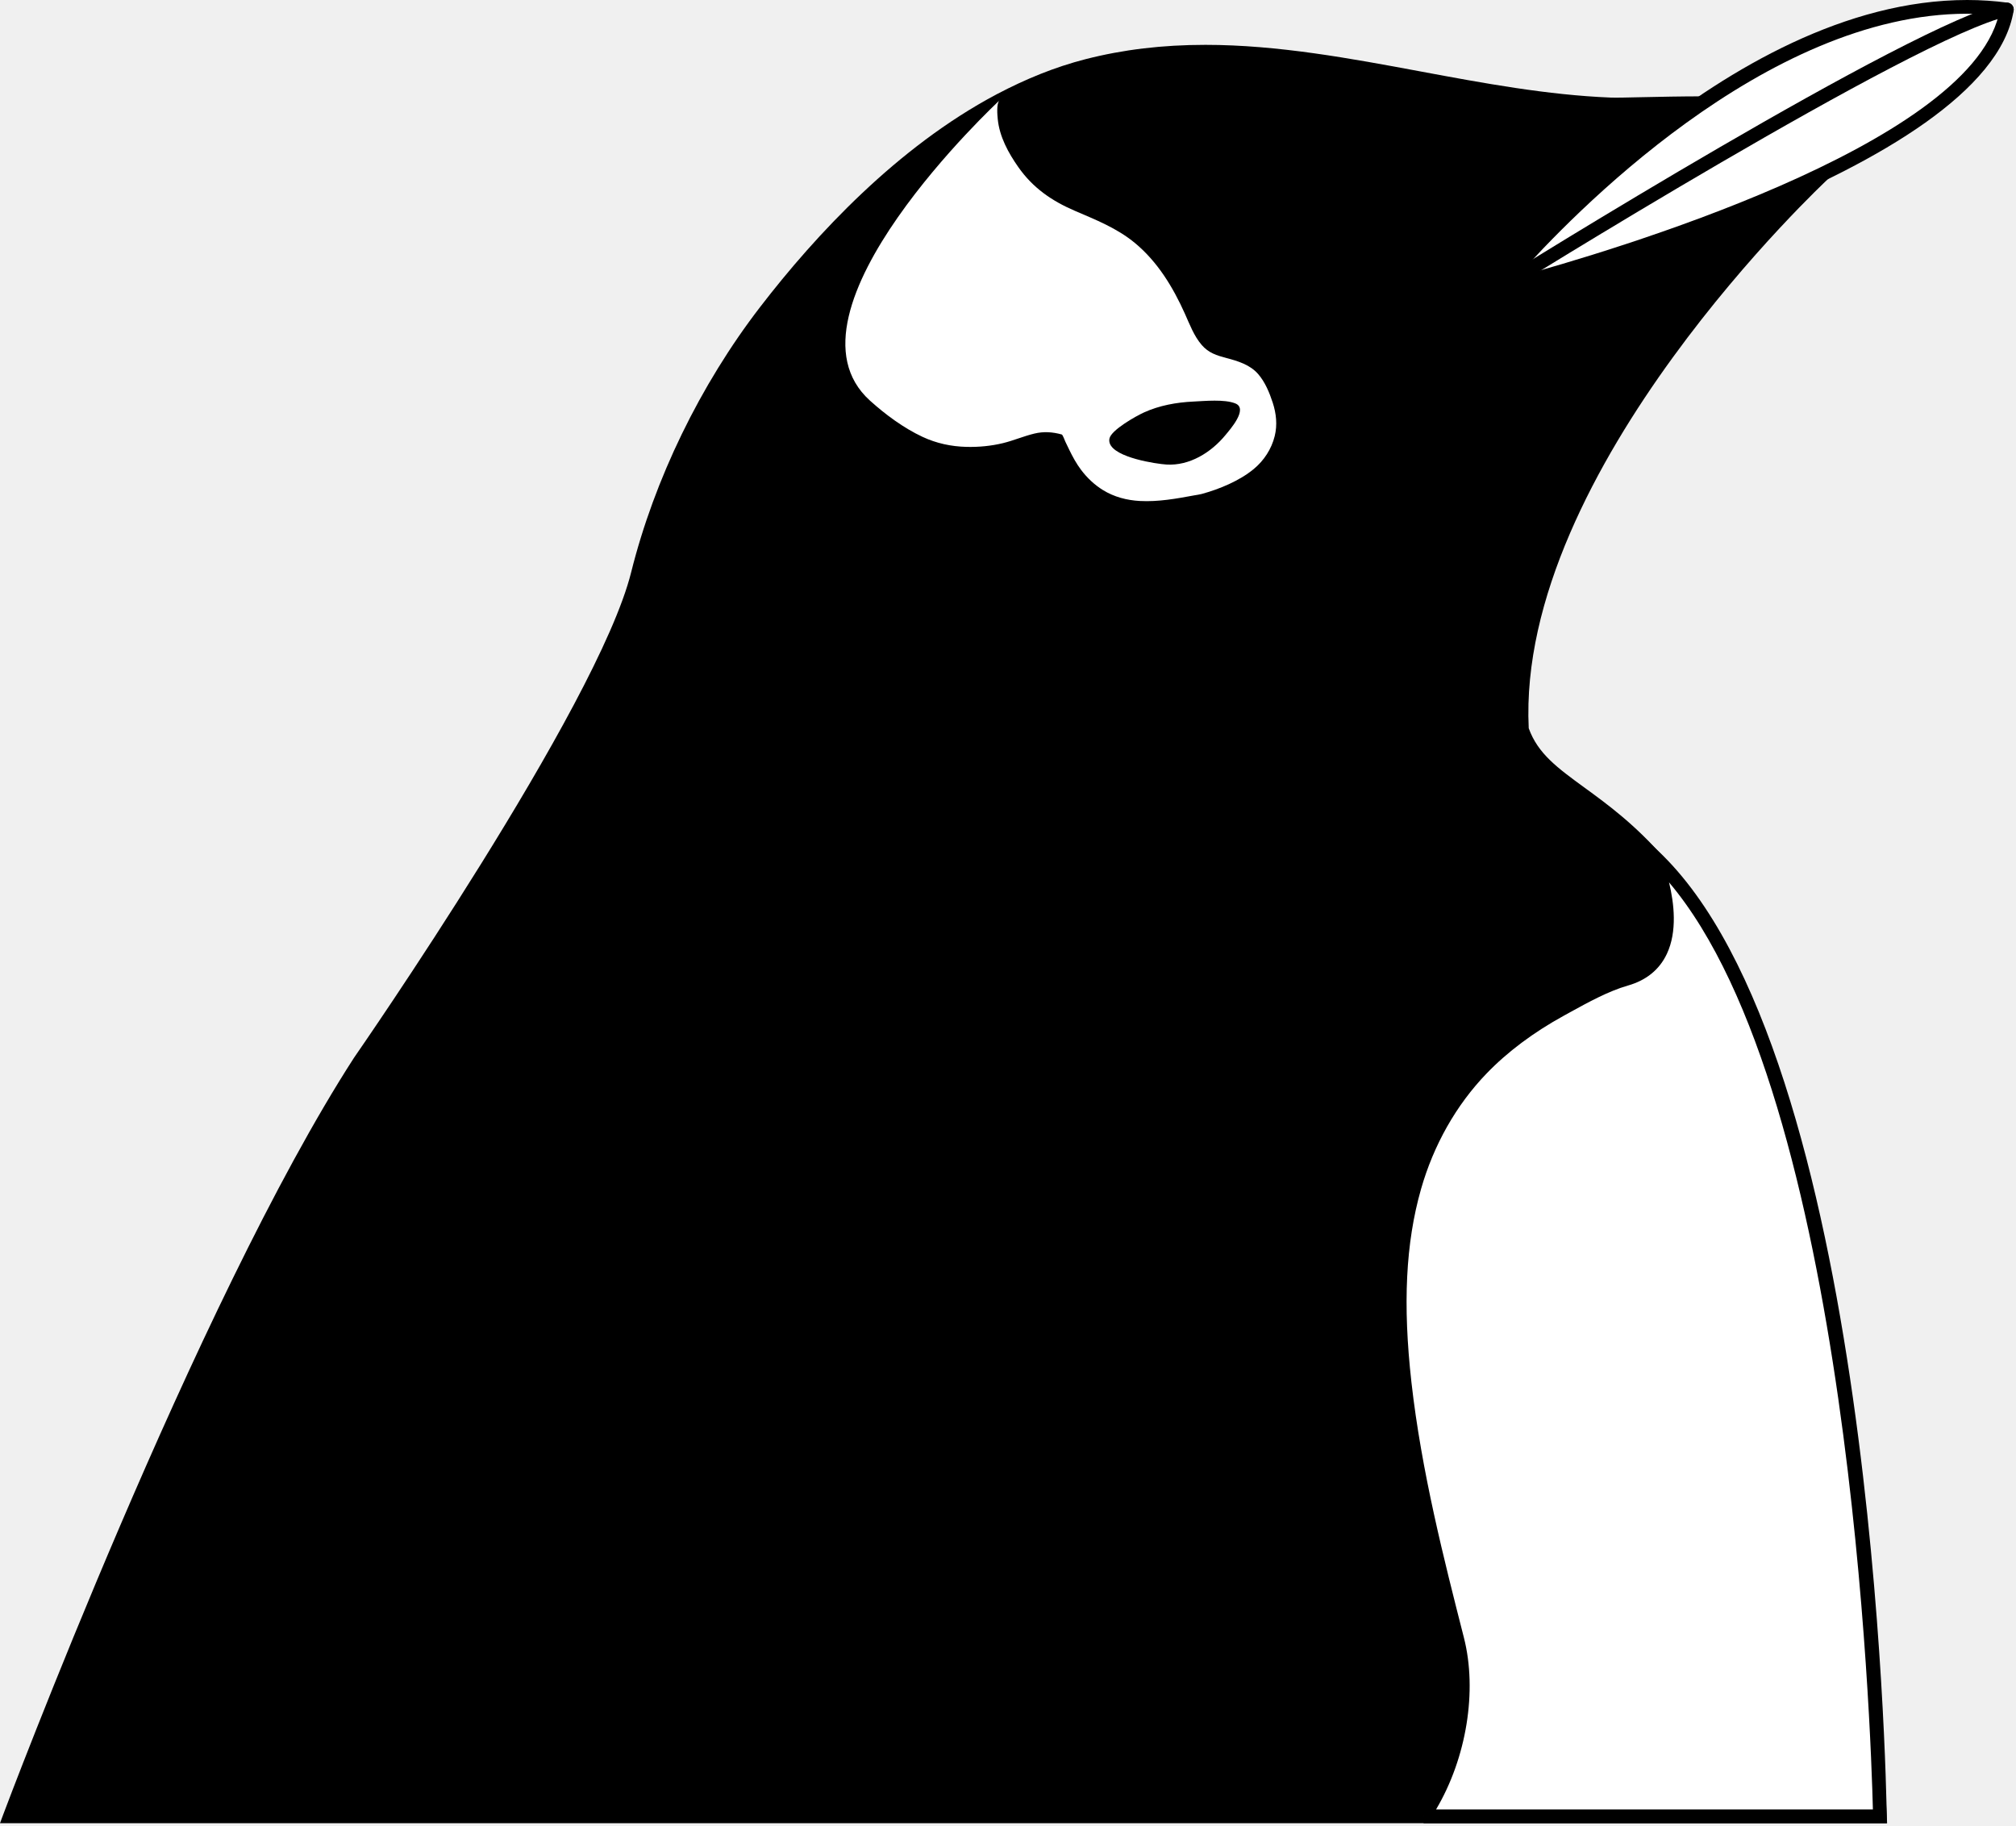
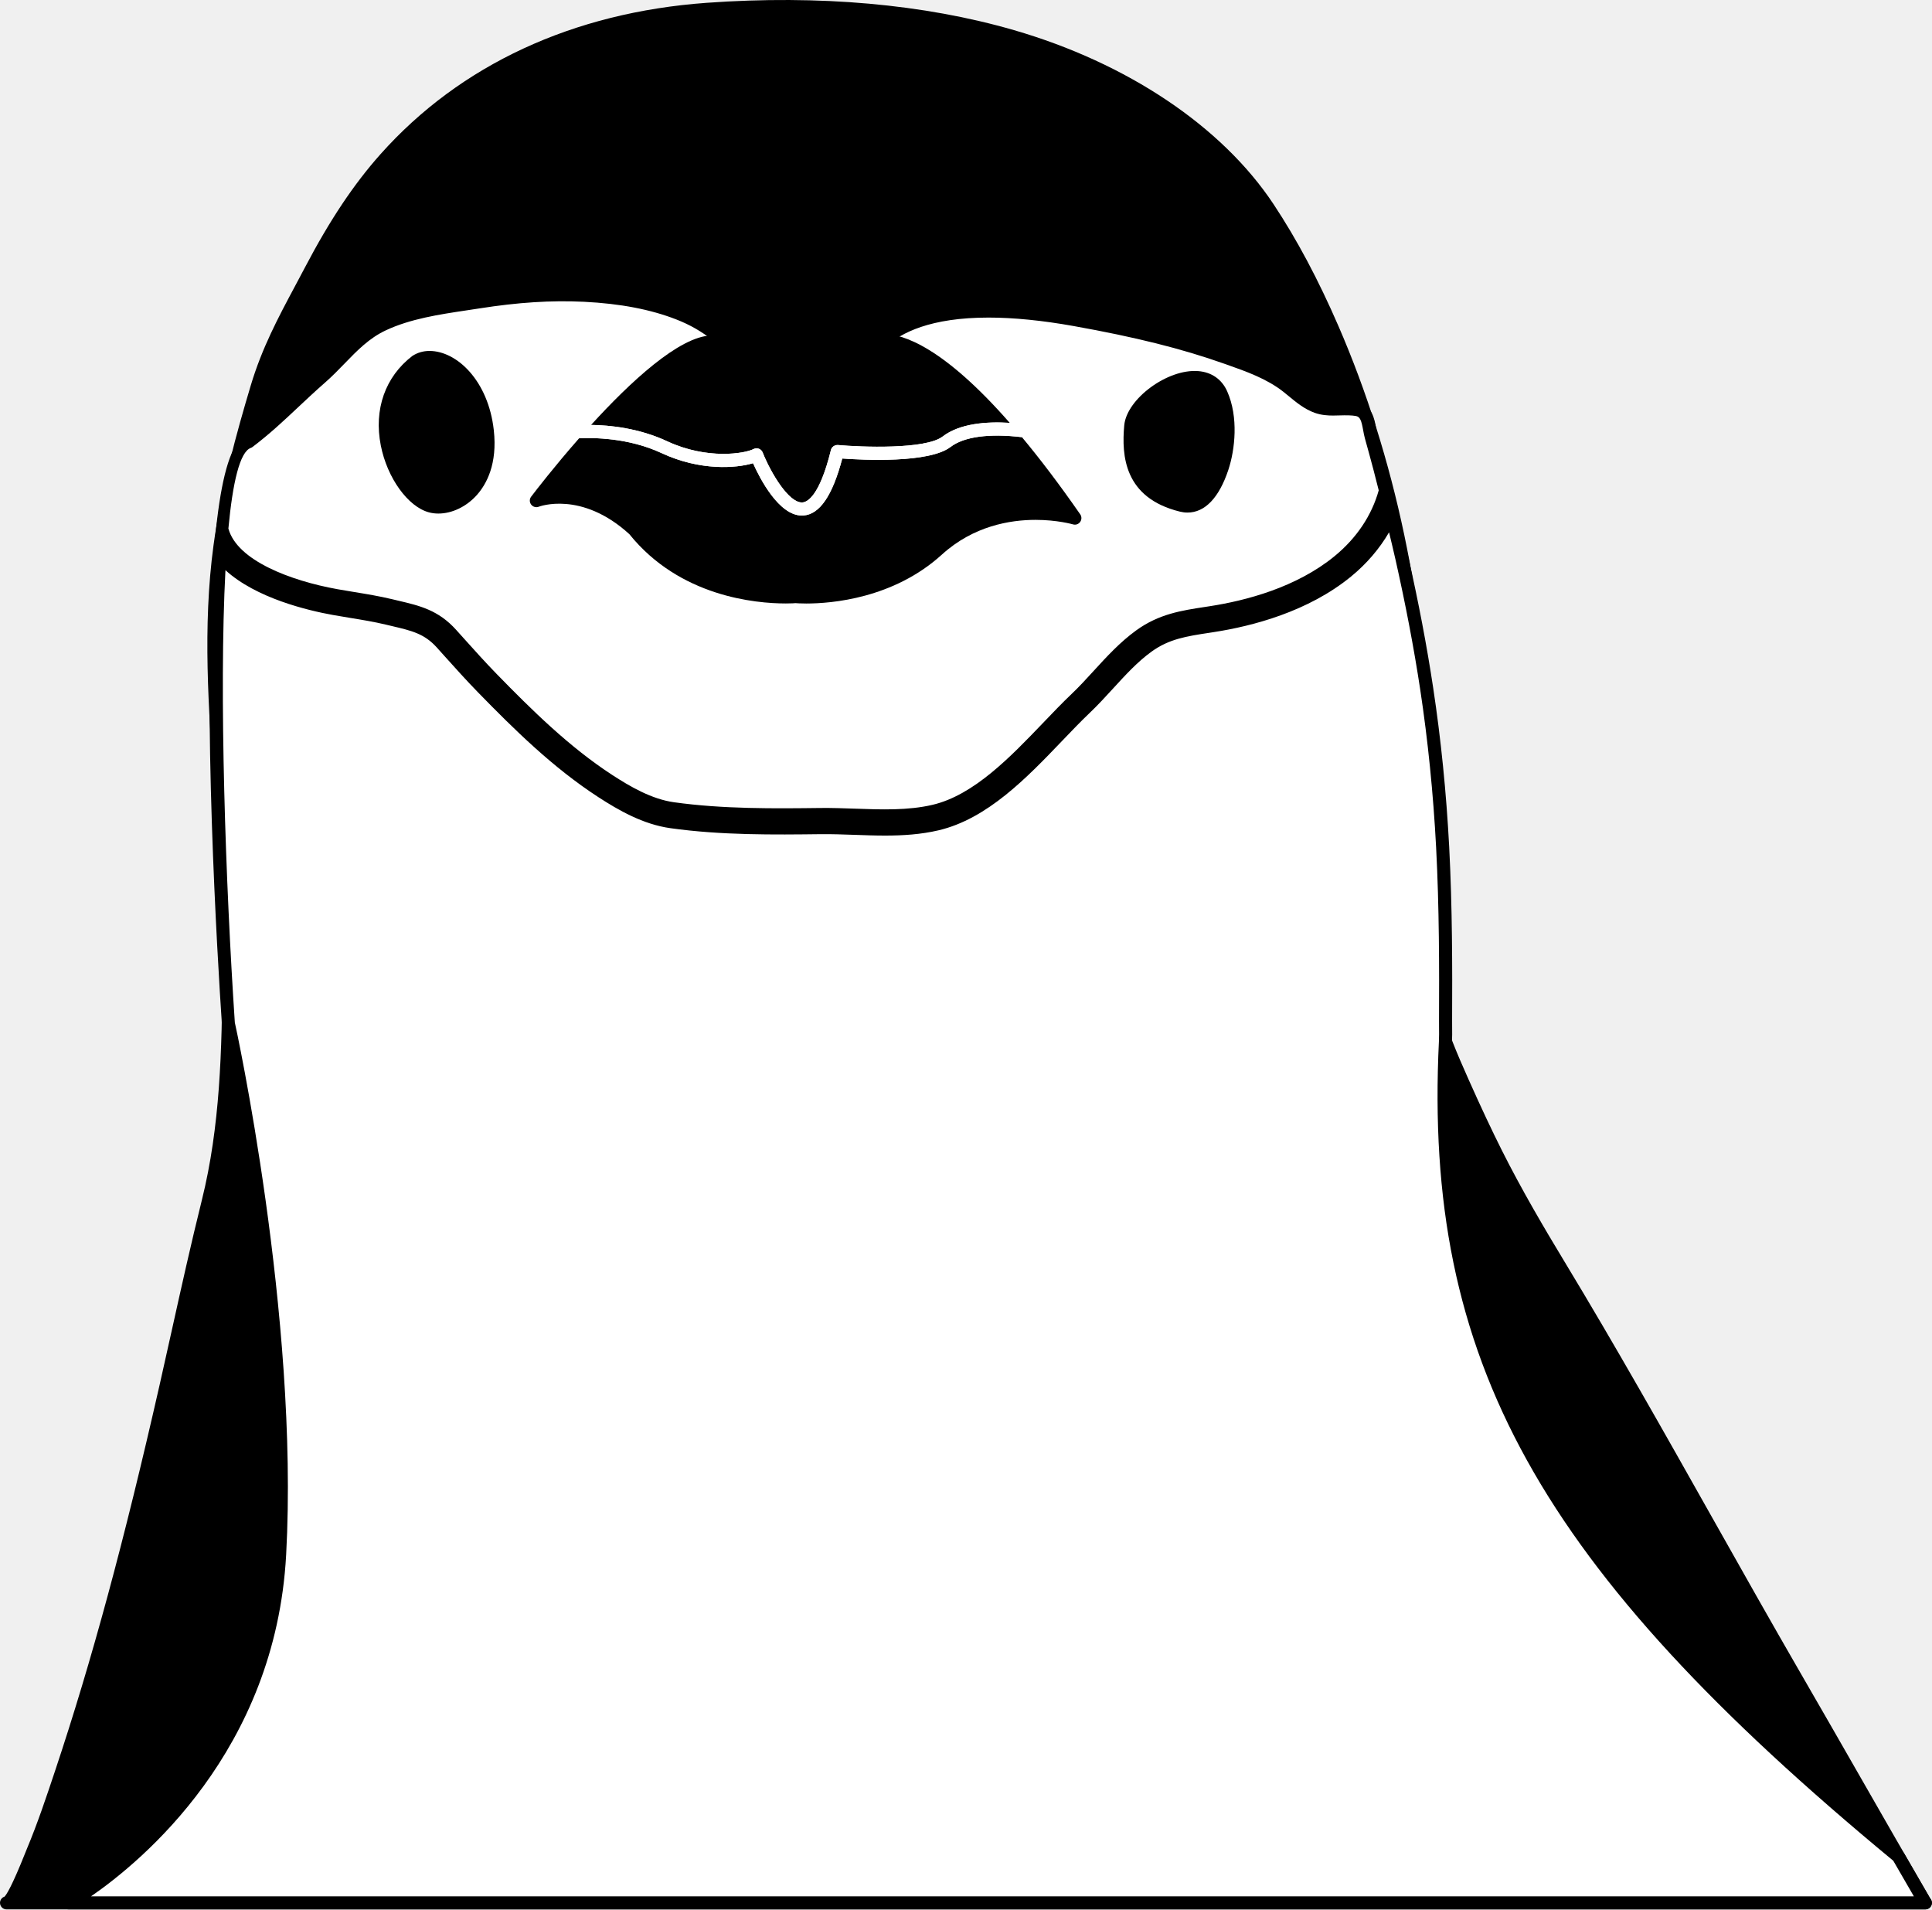
- <svg xmlns="http://www.w3.org/2000/svg" version="1.1" id="레이어_1" x="0px" y="0px" width="246.67px" height="223.293px" viewBox="0 0 246.67 223.293" enable-background="new 0 0 246.67 223.293" xml:space="preserve">
+ <svg xmlns="http://www.w3.org/2000/svg" version="1.1" id="레이어_1" x="0px" y="0px" width="147.687px" height="145.928px" viewBox="0 0 147.687 145.928" enable-background="new 0 0 147.687 145.928" xml:space="preserve">
  <g>
+     <path d="M147.6,145.176c-1.813-3.116-3.605-6.245-5.398-9.374c-1.488-2.599-2.978-5.196-4.478-7.787   c-2.303-3.979-4.6-8.057-6.821-11.999c-3.645-6.47-7.413-13.159-11.321-19.615c-1.507-2.49-3.253-5.447-4.784-8.501   c-0.785-1.565-1.589-3.277-2.531-5.388c-1.832-4.102-3.005-7.117-2.644-11.478c0.235-2.83,0.065-5.754-0.1-8.582   c-0.082-1.404-0.167-2.856-0.198-4.261c-0.265-11.803-2.686-23.3-7.001-33.248c-1.556-3.586-3.186-6.646-4.982-9.354   C93.401,9.657,86.174,4.814,77.511,2.303C70.624,0.307,62.614-0.4,54.021,0.215C43.8,0.952,35.179,4.95,29.09,11.779   c-2.046,2.294-3.884,5.048-5.782,8.666c-0.25,0.476-0.498,0.94-0.743,1.399c-1.306,2.442-2.539,4.75-3.397,7.618   c-1.078,3.601-2.26,7.868-2.848,12.225c-0.838,6.201-0.382,12.511,0.059,18.613l0.067,0.935c0.299,4.167,0.572,8.63,0.553,13.023   c-0.027,5.991-0.169,11.836-1.571,17.471c-0.814,3.271-1.556,6.609-2.272,9.838c-0.313,1.413-0.627,2.826-0.947,4.239   c-2.729,12.025-5.191,21.119-8.006,29.555c-0.657,1.969-1.337,4.005-2.148,5.939l-0.114,0.283c-1.028,2.58-1.443,3.214-1.593,3.368   C0.146,145.016,0,145.205,0,145.427c0,0.276,0.224,0.5,0.5,0.5h146.667c0.179,0,0.344-0.096,0.434-0.251   C147.689,145.521,147.689,145.331,147.6,145.176z" />
+     <path fill="#FFFFFF" d="M19.001,33.762c2.063-1.563,3.556-3.188,5.506-4.889c1.62-1.412,2.765-3.134,4.762-4.073   c2.247-1.058,4.877-1.343,7.309-1.725c2.675-0.42,5.386-0.646,8.093-0.511c2.454,0.122,4.933,0.491,7.231,1.392   c2.221,0.869,3.893,2.291,5.282,4.212c0.159,0.221,0.353,0.444,0.483,0.683h8.167c0,0,0.497-7.257,16.332-4.424   c3.914,0.7,7.82,1.566,11.574,2.895c1.631,0.577,3.291,1.141,4.667,2.225c0.706,0.557,1.388,1.218,2.248,1.53   c1.005,0.365,2.05,0.036,3.078,0.225c0.93,0.171,0.865,1.286,1.082,2.062c0.221,0.789,0.437,1.579,0.646,2.371   c0.609,2.291,1.176,4.594,1.697,6.907c0.744,3.303,1.391,6.628,1.898,9.976c0.609,4.02,1.009,8.066,1.222,12.125   c0.23,4.41,0.243,8.827,0.223,13.242c-0.003,0.538,0.018,1.081-0.009,1.618c-1.243,25.45,9.257,41.325,34.621,62.278l2.053,3.547   H5.25c0,0,15.125-8.25,16.125-26.625s-3.923-40.623-3.923-40.623S14.593,35.347,19.001,33.762z" />
+     <path d="M93.807,29.903c-0.408-0.915-1.193-1.463-2.213-1.541c-2.347-0.189-5.472,2.128-5.654,4.146   c-0.212,2.329-0.001,5.548,4.254,6.593c0.196,0.048,0.392,0.072,0.582,0.072c0.001,0,0,0,0.001,0c1.33,0,2.408-1.126,3.119-3.257   C94.407,34.378,94.69,31.882,93.807,29.903z" />
+     <path d="M37.747,32.873c-0.421-3.788-2.83-6.052-4.916-6.052c-0.468,0-0.905,0.122-1.302,0.376c-2.081,1.59-2.963,4.085-2.42,6.848   c0.489,2.48,2.069,4.678,3.677,5.111c0.226,0.062,0.469,0.093,0.722,0.093c1.049,0,2.147-0.527,2.938-1.411   C37.197,36.998,38.034,35.455,37.747,32.873z" />
    <g>
-       <path d="M230.856,222.162c-4.877-102.425-25.759-117.634-36.976-125.804c-3.313-2.413-5.717-4.163-6.831-7.267    c-1.537-31.666,36.356-66.951,36.74-67.304l0.602-0.554l-7.249-8.301c-0.394-0.679-1.578-1.146-8.889-1.146    c-2.506,0-5.158,0.056-7.288,0.102c-1.843,0.041-3.301,0.076-3.895,0.048c-7.761-0.31-15.618-1.773-23.215-3.187    c-8.611-1.604-17.518-3.262-26.361-3.262c-5.266,0-10.067,0.574-14.678,1.754c-3.744,0.959-7.335,2.436-10.77,4.243    c-0.061,0.02-0.115,0.058-0.17,0.09c-12.06,6.402-22.058,17.127-28.883,26.001c-7.316,9.51-12.917,21.032-15.77,32.445    c-4.113,16.452-33.583,58.912-33.896,59.363c-19.375,29.98-42.671,91.901-42.904,92.523L0,223.041h230.898L230.856,222.162z" />
-       <path fill="#FFFFFF" d="M122.294,12.283c-0.011,0.01-27.877,25.874-15.845,36.729c1.889,1.704,4.117,3.351,6.427,4.43    c1.691,0.792,3.503,1.181,5.365,1.227c1.5,0.038,3.011-0.104,4.47-0.456c1.307-0.316,2.547-0.859,3.853-1.172    c1.143-0.275,2.221-0.199,3.347,0.111c0.125,0.033,0.375,0.743,0.438,0.873c0.163,0.331,0.319,0.666,0.48,0.999    c0.415,0.854,0.87,1.688,1.442,2.45c0.735,0.978,1.64,1.837,2.683,2.479c1.363,0.843,2.919,1.248,4.51,1.335    c2.242,0.122,4.488-0.285,6.684-0.692c0.292-0.054,0.599-0.087,0.885-0.166c2.171-0.592,4.603-1.599,6.353-3.037    c1.261-1.038,2.189-2.454,2.582-4.042c0.339-1.376,0.192-2.762-0.244-4.097c-0.398-1.217-0.933-2.519-1.782-3.495    c-0.996-1.143-2.473-1.589-3.89-1.963c-1.189-0.313-2.167-0.617-3.013-1.592c-0.945-1.091-1.478-2.53-2.062-3.831    c-1.456-3.24-3.324-6.327-6.084-8.623c-2.229-1.852-4.807-2.849-7.433-3.984c-2.797-1.208-5.083-2.792-6.852-5.308    c-1.227-1.745-2.313-3.725-2.527-5.883C122.035,14.11,121.897,12.652,122.294,12.283z" />
+       <path d="M57.604,34.32c0.126-0.064,0.271-0.073,0.405-0.025c0.133,0.049,0.238,0.152,0.29,0.283    c0.643,1.604,1.985,3.823,2.997,3.823c0.017,0,0.032,0,0.048-0.002c0.364-0.025,1.307-0.467,2.176-4.008    c0.059-0.24,0.292-0.389,0.529-0.379c1.784,0.159,6.7,0.351,8.005-0.647c1.297-0.992,3.305-1.16,5.133-1.047    c-5.048-5.761-8.128-6.801-9.685-6.801c-0.075,0-0.145,0.003-0.209,0.007c-0.327-1.799-1.71-7.544-6.066-7.93    c-5.674,0.076-6.683,6.188-6.857,8.045c-2.454,0.068-6.207,3.569-9.188,6.838c1.416,0.017,3.65,0.236,5.818,1.247    C54.08,35.161,56.959,34.657,57.604,34.32z" />
+       <path d="M82.576,39.309c-1.621-2.332-3.103-4.274-4.455-5.897c-2.494-0.297-4.427-0.042-5.46,0.748    c-1.641,1.254-6.684,0.998-8.275,0.883c-0.751,2.842-1.726,4.268-2.973,4.354c-0.038,0.003-0.076,0.004-0.114,0.004    c-1.76,0-3.21-2.829-3.735-3.999c-1.295,0.391-4.057,0.596-6.986-0.771c-2.56-1.193-5.274-1.187-6.311-1.132    c-1.874,2.132-3.304,3.985-3.664,4.459c-0.137,0.179-0.136,0.425,0,0.604c0.136,0.18,0.377,0.246,0.583,0.164    c0.015-0.006,3.255-1.25,6.925,2.099c3.847,4.779,9.646,5.295,11.961,5.295c0.442,0,0.722-0.02,0.731-0.025    c0.07,0.006,0.37,0.029,0.844,0.029c1.877-0.001,6.642-0.365,10.356-3.742c2.411-2.191,5.221-2.651,7.153-2.651    c1.674,0,2.856,0.342,2.868,0.345c0.206,0.062,0.423-0.015,0.547-0.188C82.695,39.714,82.697,39.483,82.576,39.309z" />
+       <path fill="#FFFFFF" d="M50.577,34.63c2.93,1.367,5.691,1.162,6.986,0.771c0.525,1.17,1.976,3.999,3.735,3.999    c0.038,0,0.076-0.001,0.114-0.004c1.247-0.087,2.222-1.513,2.973-4.354c1.592,0.115,6.635,0.371,8.275-0.883    c1.033-0.79,2.966-1.045,5.46-0.748c-0.318-0.382-0.63-0.746-0.935-1.094c-1.828-0.113-3.836,0.055-5.133,1.047    c-1.305,0.998-6.221,0.807-8.005,0.647c-0.237-0.01-0.471,0.139-0.529,0.379c-0.869,3.541-1.812,3.982-2.176,4.008    c-0.016,0.002-0.031,0.002-0.048,0.002c-1.012,0-2.354-2.219-2.997-3.823c-0.052-0.131-0.157-0.234-0.29-0.283    c-0.134-0.048-0.279-0.039-0.405,0.025c-0.645,0.337-3.523,0.841-6.604-0.596c-2.168-1.011-4.402-1.23-5.818-1.247    c-0.314,0.345-0.62,0.687-0.914,1.021C45.303,33.444,48.018,33.437,50.577,34.63z" />
    </g>
-     <path d="M135.783,54.224c-0.061-0.182-0.076-0.374-0.033-0.577c0.215-1.046,3.234-2.741,4.216-3.188   c1.881-0.857,3.974-1.236,6.028-1.333c1.433-0.067,3.818-0.31,5.158,0.228c1.62,0.651-0.677,3.222-1.217,3.878   c-1.745,2.122-4.398,3.777-7.223,3.596C141.495,56.749,136.384,56.001,135.783,54.224z" />
    <g>
-       <path fill="#FFFFFF" d="M245.551,1.161c-31.277-4.198-62.344,34.216-62.344,34.216S242.403,20.683,245.551,1.161z" />
-       <path d="M183.207,36.217c-0.282,0-0.551-0.143-0.708-0.389c-0.194-0.305-0.171-0.699,0.056-0.979    C183.706,33.426,211.076,0,240.695,0c1.675,0,3.346,0.111,4.968,0.33c0.225,0.03,0.428,0.149,0.563,0.332    c0.134,0.182,0.19,0.41,0.154,0.634c-3.199,19.84-60.531,34.292-62.971,34.897C183.341,36.208,183.274,36.217,183.207,36.217z     M240.695,1.679c-24.676,0-48.554,24.833-55.089,32.196c11.208-3.055,54.899-15.934,58.94-31.989    C243.28,1.748,241.989,1.679,240.695,1.679z" />
-     </g>
-     <path d="M183.207,36.217c-0.279,0-0.553-0.14-0.712-0.395c-0.246-0.394-0.126-0.912,0.267-1.156   c2.08-1.297,51.055-31.804,62.61-34.324c0.458-0.095,0.9,0.187,0.999,0.641c0.1,0.453-0.189,0.9-0.642,0.999   c-11.273,2.46-61.572,33.793-62.079,34.108C183.514,36.176,183.359,36.217,183.207,36.217z" />
-     <g>
-       <path fill="#FFFFFF" d="M202.267,104.662c0,0,5.5,12.582-3.316,15.101c-2.71,0.774-5.515,2.39-7.975,3.737    c-3.554,1.95-6.881,4.33-9.699,7.255c-3.92,4.069-6.671,9.076-8.216,14.497c-2.208,7.75-2.089,16.001-1.197,23.943    c1.194,10.609,3.805,21.018,6.44,31.345c1.699,6.653,0.118,14.794-3.509,20.714c-0.049,0.08-0.499,0.946-0.613,0.946    c0.023,0,55.837,0,55.837,0S228.673,129.445,202.267,104.662z" />
-       <path d="M230.869,223.041h-56.688v-0.839l-0.56-0.607c0.113-0.138,0.289-0.474,0.377-0.636c3.739-6.116,5.079-13.992,3.491-20.209    c-2.448-9.597-5.225-20.473-6.461-31.459c-1.097-9.771-0.708-17.482,1.225-24.267c1.617-5.676,4.528-10.812,8.418-14.85    c2.68-2.782,6.011-5.274,9.9-7.41l0.667-0.367c2.306-1.27,4.921-2.711,7.48-3.44c1.794-0.514,3.008-1.486,3.709-2.977    c1.981-4.197-0.902-10.914-0.932-10.981l-1.63-3.739l2.973,2.791c26.364,24.742,27.961,114.336,28.017,118.139L230.869,223.041z     M175.71,221.361h53.45c-0.222-9.058-2.771-87.246-24.944-113.418c0.625,2.562,1.023,6.014-0.266,8.75    c-0.909,1.928-2.512,3.232-4.769,3.876c-2.378,0.679-4.903,2.071-7.132,3.298l-0.67,0.369c-3.741,2.053-6.937,4.443-9.497,7.101    c-3.702,3.841-6.471,8.733-8.015,14.145c-1.87,6.568-2.242,14.074-1.169,23.621c1.223,10.87,3.983,21.687,6.418,31.229    C180.781,206.853,179.443,215.062,175.71,221.361z" />
+       <path fill="none" d="M25.803,45.032c0.425,0.076,0.851,0.146,1.276,0.216c0.945,0.154,1.923,0.314,2.891,0.547l0.479,0.114    c1.639,0.385,3.053,0.718,4.412,2.221l0.577,0.642c0.822,0.916,1.674,1.863,2.54,2.752c2.661,2.727,5.534,5.567,8.83,7.709    c1.376,0.896,3.011,1.842,4.706,2.08c3.75,0.526,7.72,0.482,11.223,0.439c0.869-0.009,1.761,0.021,2.652,0.053    c1.982,0.071,4.026,0.145,5.896-0.295c3.163-0.742,5.972-3.675,8.45-6.262c0.756-0.79,1.471-1.536,2.186-2.217    c0.574-0.546,1.112-1.134,1.682-1.757c0.991-1.082,2.016-2.201,3.254-3.098c1.729-1.252,3.448-1.514,5.268-1.791l0.351-0.054    c2.735-0.422,6.608-1.426,9.531-3.816c1.686-1.378,2.854-3.12,3.385-5.04c-0.139-0.538-0.271-1.077-0.413-1.612    c-0.209-0.791-0.425-1.578-0.645-2.365c-0.054-0.19-0.092-0.4-0.13-0.612c-0.138-0.768-0.238-1.033-0.562-1.092    c-0.321-0.06-0.763-0.059-1.216-0.045c-0.175,0.005-0.349,0.011-0.522,0.011c-0.389,0-0.901-0.024-1.42-0.213    c-0.769-0.279-1.38-0.782-1.971-1.27c-0.139-0.114-0.277-0.229-0.416-0.338c-1.26-0.992-2.826-1.546-4.342-2.081l-0.183-0.064    c-3.231-1.144-6.776-2.03-11.495-2.874c-2.405-0.431-4.595-0.648-6.508-0.648c-8.819,0-9.234,4.568-9.237,4.614    c-0.019,0.263-0.236,0.466-0.499,0.466h-8.167c-0.183,0-0.351-0.1-0.438-0.26c-0.079-0.145-0.188-0.282-0.291-0.418l-0.159-0.213    c-1.418-1.959-3.025-3.242-5.06-4.038c-1.979-0.775-4.293-1.22-7.073-1.358c-2.515-0.121-5.049,0.044-7.991,0.506l-0.977,0.148    c-2.12,0.318-4.313,0.647-6.196,1.534c-1.266,0.596-2.177,1.536-3.141,2.531c-0.474,0.488-0.963,0.994-1.506,1.467    c-0.719,0.628-1.376,1.245-2.023,1.853c-1.127,1.06-2.191,2.06-3.509,3.058c-0.04,0.03-0.085,0.055-0.133,0.072    c-0.834,0.3-1.381,2.623-1.713,6.171c0.002,0.006,0.006,0.009,0.008,0.015C18.138,42.838,22.213,44.388,25.803,45.032z" />
+       <path fill="none" d="M103.272,44.064c-3.271,2.675-7.511,3.784-10.492,4.244l-0.354,0.055c-1.71,0.26-3.06,0.466-4.397,1.434    c-1.072,0.776-1.984,1.773-2.95,2.828c-0.567,0.62-1.154,1.261-1.778,1.855c-0.682,0.648-1.381,1.378-2.12,2.15    c-2.671,2.788-5.697,5.948-9.438,6.826c-1.354,0.317-2.728,0.402-4.091,0.402c-0.783,0-1.563-0.028-2.334-0.056    c-0.86-0.03-1.716-0.059-2.558-0.052c-3.573,0.043-7.623,0.09-11.524-0.459c-2.082-0.293-3.958-1.369-5.518-2.384    c-3.468-2.253-6.433-5.183-9.172-7.989c-0.896-0.918-1.76-1.881-2.597-2.812l-0.573-0.638c-0.94-1.04-1.913-1.269-3.385-1.615    l-0.49-0.116c-0.896-0.215-1.795-0.362-2.746-0.518C26.32,47.15,25.884,47.079,25.449,47c-1.943-0.349-5.875-1.287-8.215-3.424    c-0.498,9.436,0.015,24.054,0.717,34.569c0.038,0.148,4.915,22.451,3.923,40.684c-0.815,14.996-11.039,23.427-14.912,26.098H146.3    l-1.573-2.719c-27.157-22.448-35.923-38.261-34.732-62.631c0.017-0.349,0.014-0.7,0.01-1.051l-0.002-0.546    c0.019-3.983,0.019-8.618-0.222-13.213c-0.216-4.109-0.625-8.173-1.217-12.076c-0.482-3.18-1.102-6.432-1.892-9.94    c-0.155-0.688-0.324-1.381-0.488-2.072C105.45,41.936,104.474,43.082,103.272,44.064z" />
+       <path d="M147.539,145.073l-1.992-3.442c-0.029-0.052-0.068-0.098-0.114-0.136c-26.923-22.24-35.613-37.852-34.44-61.868    c0.019-0.368,0.016-0.738,0.012-1.108l-0.002-0.532c0.019-3.997,0.019-8.649-0.224-13.271c-0.217-4.142-0.63-8.238-1.227-12.174    c-0.485-3.203-1.108-6.478-1.905-10.011c-0.243-1.081-0.501-2.17-0.768-3.26c-0.211-0.861-0.433-1.72-0.656-2.579    c-0.094-0.362-0.182-0.726-0.277-1.086c-0.211-0.794-0.427-1.587-0.648-2.378c-0.045-0.161-0.076-0.34-0.108-0.52    c-0.129-0.72-0.306-1.704-1.365-1.899c-0.398-0.074-0.904-0.075-1.429-0.061c-0.163,0.006-0.327,0.011-0.49,0.011    c-0.462,0-0.784-0.046-1.078-0.152c-0.606-0.221-1.127-0.648-1.677-1.103c-0.145-0.118-0.288-0.236-0.433-0.351    c-1.39-1.095-3.036-1.677-4.628-2.239l-0.182-0.064c-3.285-1.162-6.879-2.061-11.653-2.915c-2.463-0.44-4.712-0.664-6.684-0.664    c-8.166,0-9.822,3.737-10.154,5.08h-7.474c-0.067-0.097-0.139-0.191-0.211-0.285l-0.143-0.19    c-1.515-2.093-3.315-3.527-5.505-4.385c-2.082-0.815-4.499-1.281-7.39-1.425c-2.578-0.13-5.185,0.043-8.194,0.516l-0.971,0.148    c-2.191,0.329-4.457,0.669-6.474,1.618c-1.431,0.673-2.448,1.724-3.434,2.74c-0.459,0.474-0.933,0.963-1.444,1.408    c-0.729,0.637-1.396,1.262-2.051,1.878c-1.093,1.026-2.125,1.997-3.378,2.951c-1.056,0.485-1.733,2.899-2.152,6.373    c-0.107,0.886-0.197,1.84-0.271,2.853c-0.858,11.643,0.296,30.66,0.639,35.736c0.049,0.222,4.896,22.394,3.912,40.487    c-0.973,17.87-15.717,26.132-15.865,26.214c-0.201,0.109-0.302,0.341-0.245,0.563c0.057,0.221,0.256,0.376,0.484,0.376h141.917    c0.007,0.001,0.015,0,0.02,0c0.276,0,0.5-0.224,0.5-0.5C147.687,145.289,147.631,145.164,147.539,145.073z M19.17,34.233    c0.048-0.018,0.093-0.042,0.133-0.072c1.317-0.998,2.382-1.998,3.509-3.058c0.647-0.607,1.305-1.225,2.023-1.853    c0.543-0.473,1.032-0.979,1.506-1.467c0.964-0.995,1.875-1.936,3.141-2.531c1.884-0.887,4.076-1.216,6.196-1.534l0.977-0.148    c2.942-0.462,5.477-0.627,7.991-0.506c2.78,0.139,5.094,0.583,7.073,1.358c2.034,0.796,3.642,2.079,5.06,4.038l0.159,0.213    c0.104,0.136,0.212,0.273,0.291,0.418c0.088,0.16,0.256,0.26,0.438,0.26h8.167c0.263,0,0.48-0.203,0.499-0.466    c0.003-0.046,0.418-4.614,9.237-4.614c1.913,0,4.103,0.218,6.508,0.648c4.719,0.844,8.264,1.73,11.495,2.874l0.183,0.064    c1.516,0.535,3.082,1.089,4.342,2.081c0.139,0.109,0.277,0.224,0.416,0.338c0.591,0.487,1.202,0.99,1.971,1.27    c0.519,0.188,1.031,0.213,1.42,0.213c0.174,0,0.348-0.006,0.522-0.011c0.453-0.014,0.895-0.015,1.216,0.045    c0.323,0.059,0.424,0.324,0.562,1.092c0.038,0.212,0.076,0.422,0.13,0.612c0.22,0.787,0.436,1.574,0.645,2.365    c0.143,0.535,0.274,1.074,0.413,1.612c-0.531,1.92-1.699,3.662-3.385,5.04c-2.923,2.391-6.796,3.395-9.531,3.816l-0.351,0.054    c-1.819,0.277-3.538,0.539-5.268,1.791c-1.238,0.896-2.263,2.016-3.254,3.098c-0.569,0.623-1.107,1.211-1.682,1.757    c-0.715,0.681-1.43,1.427-2.186,2.217c-2.479,2.587-5.287,5.52-8.45,6.262c-1.87,0.439-3.914,0.366-5.896,0.295    c-0.892-0.032-1.783-0.062-2.652-0.053c-3.503,0.043-7.473,0.087-11.223-0.439c-1.695-0.238-3.33-1.185-4.706-2.08    c-3.296-2.142-6.169-4.982-8.83-7.709c-0.866-0.889-1.718-1.836-2.54-2.752l-0.577-0.642c-1.359-1.503-2.773-1.836-4.412-2.221    l-0.479-0.114c-0.968-0.232-1.945-0.393-2.891-0.547c-0.426-0.07-0.852-0.14-1.276-0.216c-3.59-0.644-7.665-2.193-8.338-4.613    c-0.002-0.006-0.006-0.009-0.008-0.015C17.789,36.856,18.336,34.533,19.17,34.233z M6.962,144.927    c3.873-2.671,14.097-11.102,14.912-26.098c0.992-18.232-3.885-40.535-3.923-40.684c-0.702-10.516-1.215-25.134-0.717-34.569    c2.34,2.137,6.271,3.075,8.215,3.424c0.435,0.078,0.871,0.149,1.307,0.221c0.951,0.155,1.851,0.303,2.746,0.518l0.49,0.116    c1.472,0.347,2.444,0.575,3.385,1.615l0.573,0.638c0.837,0.931,1.701,1.894,2.597,2.812c2.739,2.807,5.704,5.736,9.172,7.989    c1.56,1.015,3.436,2.091,5.518,2.384c3.901,0.549,7.951,0.502,11.524,0.459c0.842-0.007,1.697,0.021,2.558,0.052    c0.771,0.027,1.551,0.056,2.334,0.056c1.363,0,2.737-0.085,4.091-0.402c3.74-0.878,6.767-4.038,9.438-6.826    c0.739-0.772,1.438-1.502,2.12-2.15c0.624-0.595,1.211-1.235,1.778-1.855c0.966-1.055,1.878-2.052,2.95-2.828    c1.338-0.968,2.688-1.174,4.397-1.434l0.354-0.055c2.981-0.46,7.222-1.569,10.492-4.244c1.201-0.982,2.178-2.128,2.911-3.385    c0.164,0.691,0.333,1.385,0.488,2.072c0.79,3.509,1.409,6.761,1.892,9.94c0.592,3.903,1.001,7.967,1.217,12.076    c0.24,4.595,0.24,9.229,0.222,13.213l0.002,0.546c0.004,0.351,0.007,0.702-0.01,1.051c-1.19,24.37,7.575,40.183,34.732,62.631    l1.573,2.719H6.962z" />
    </g>
  </g>
</svg>
